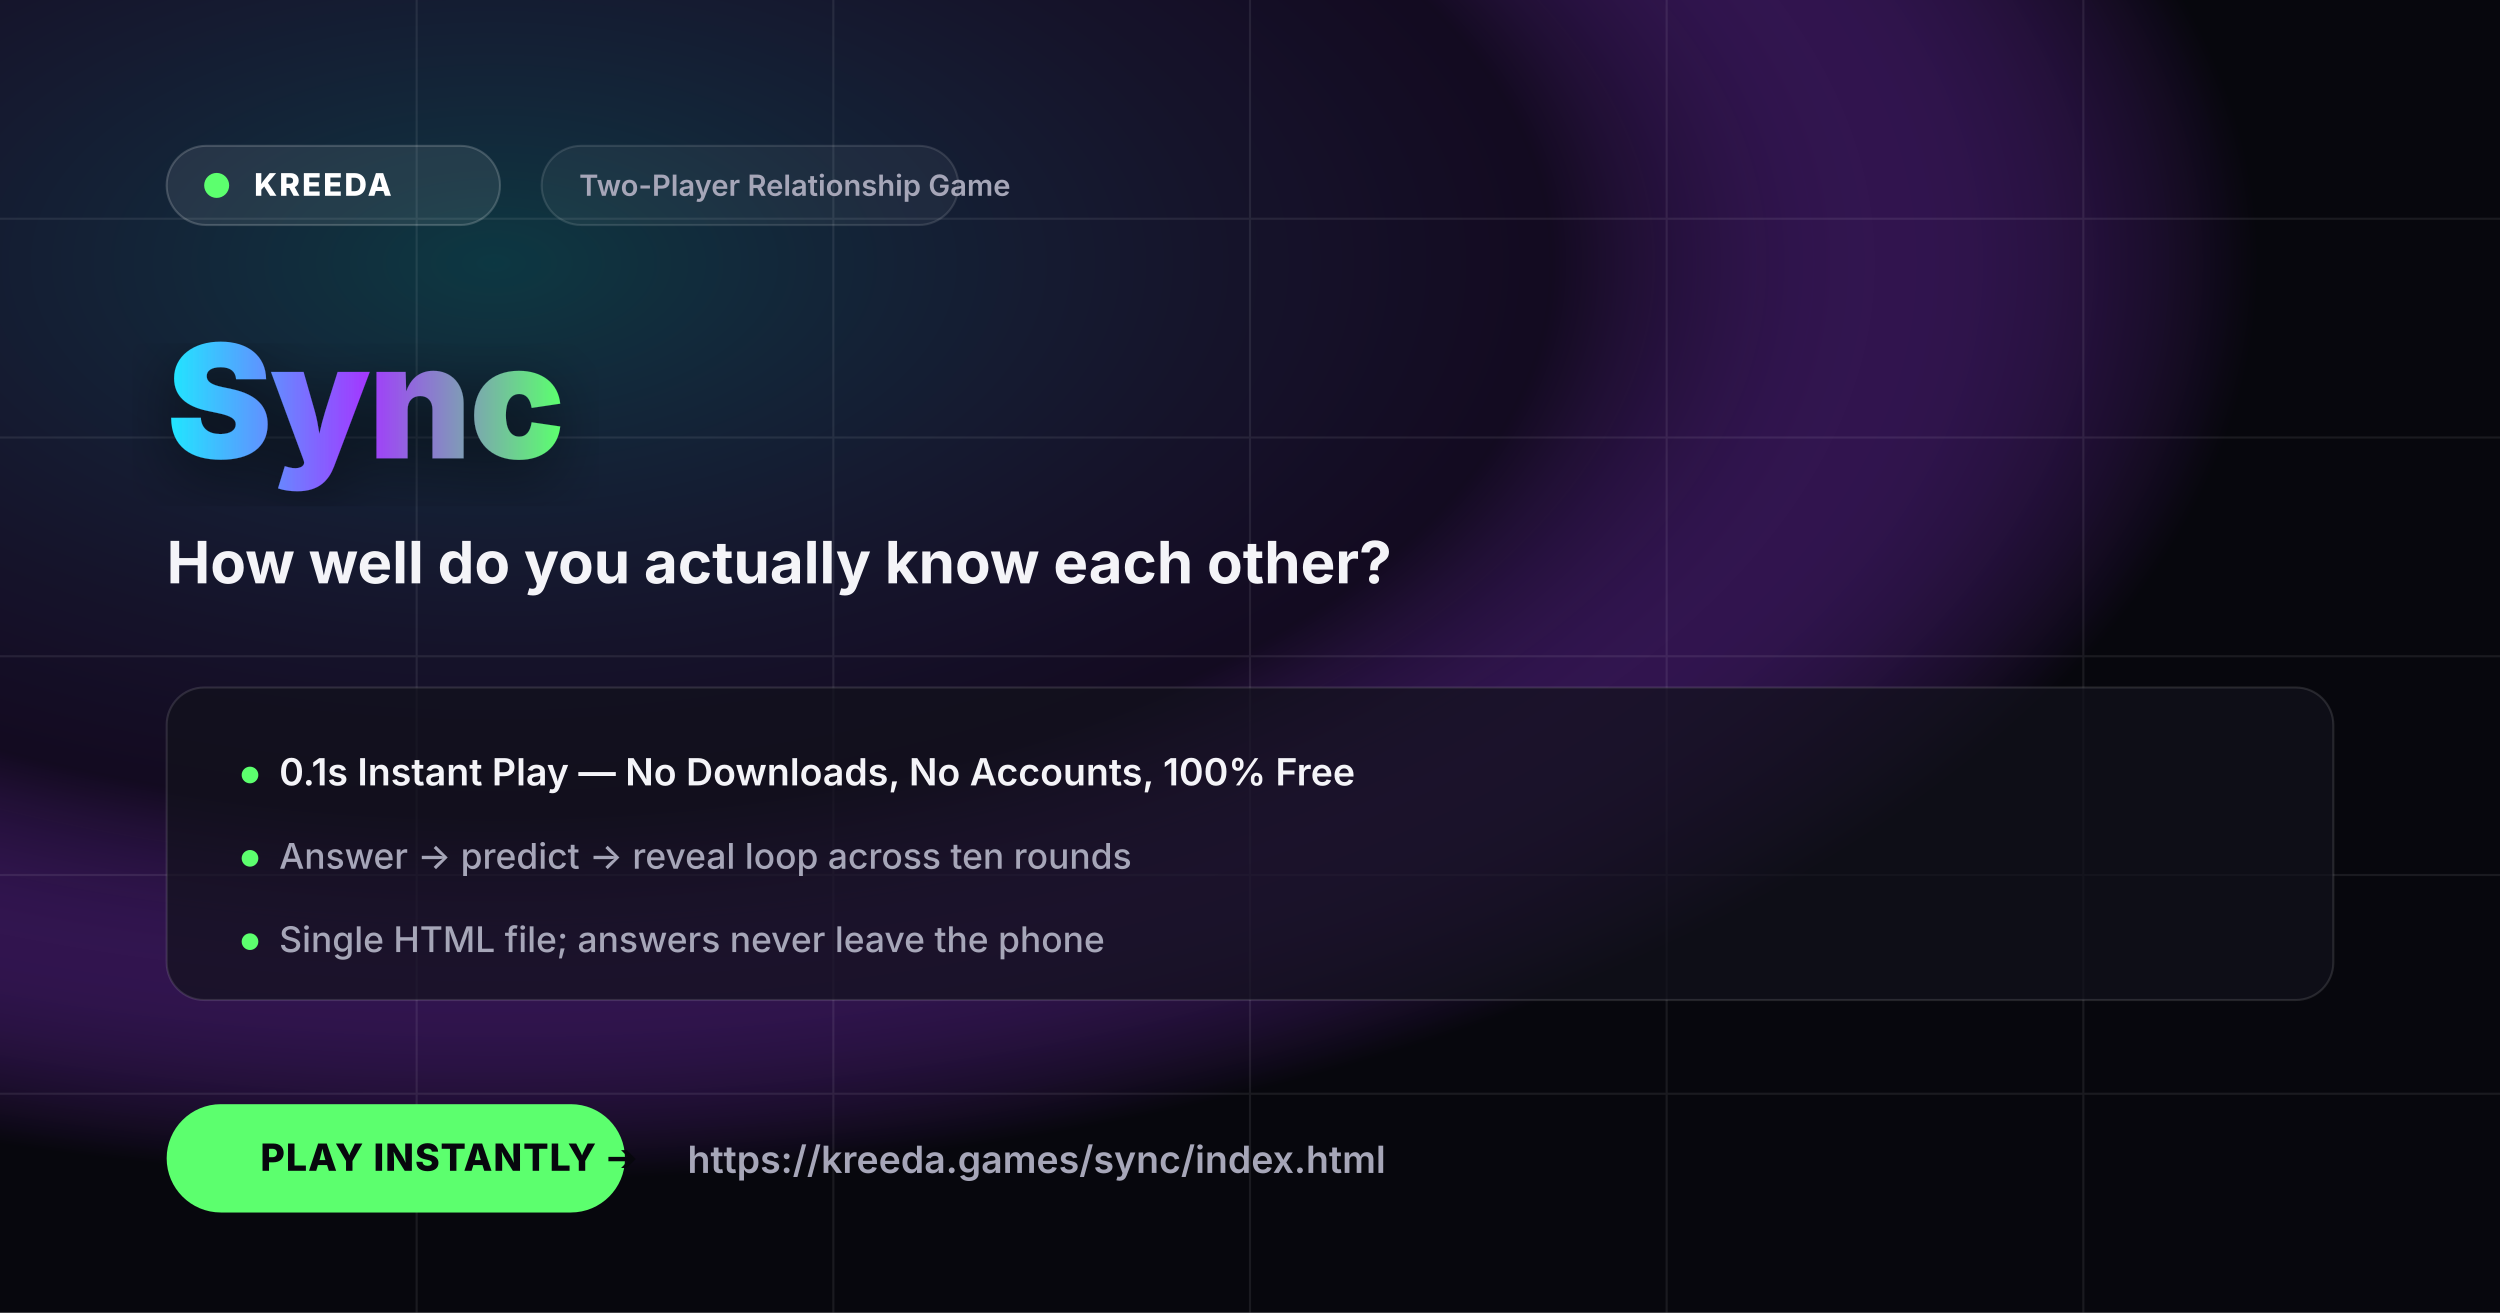
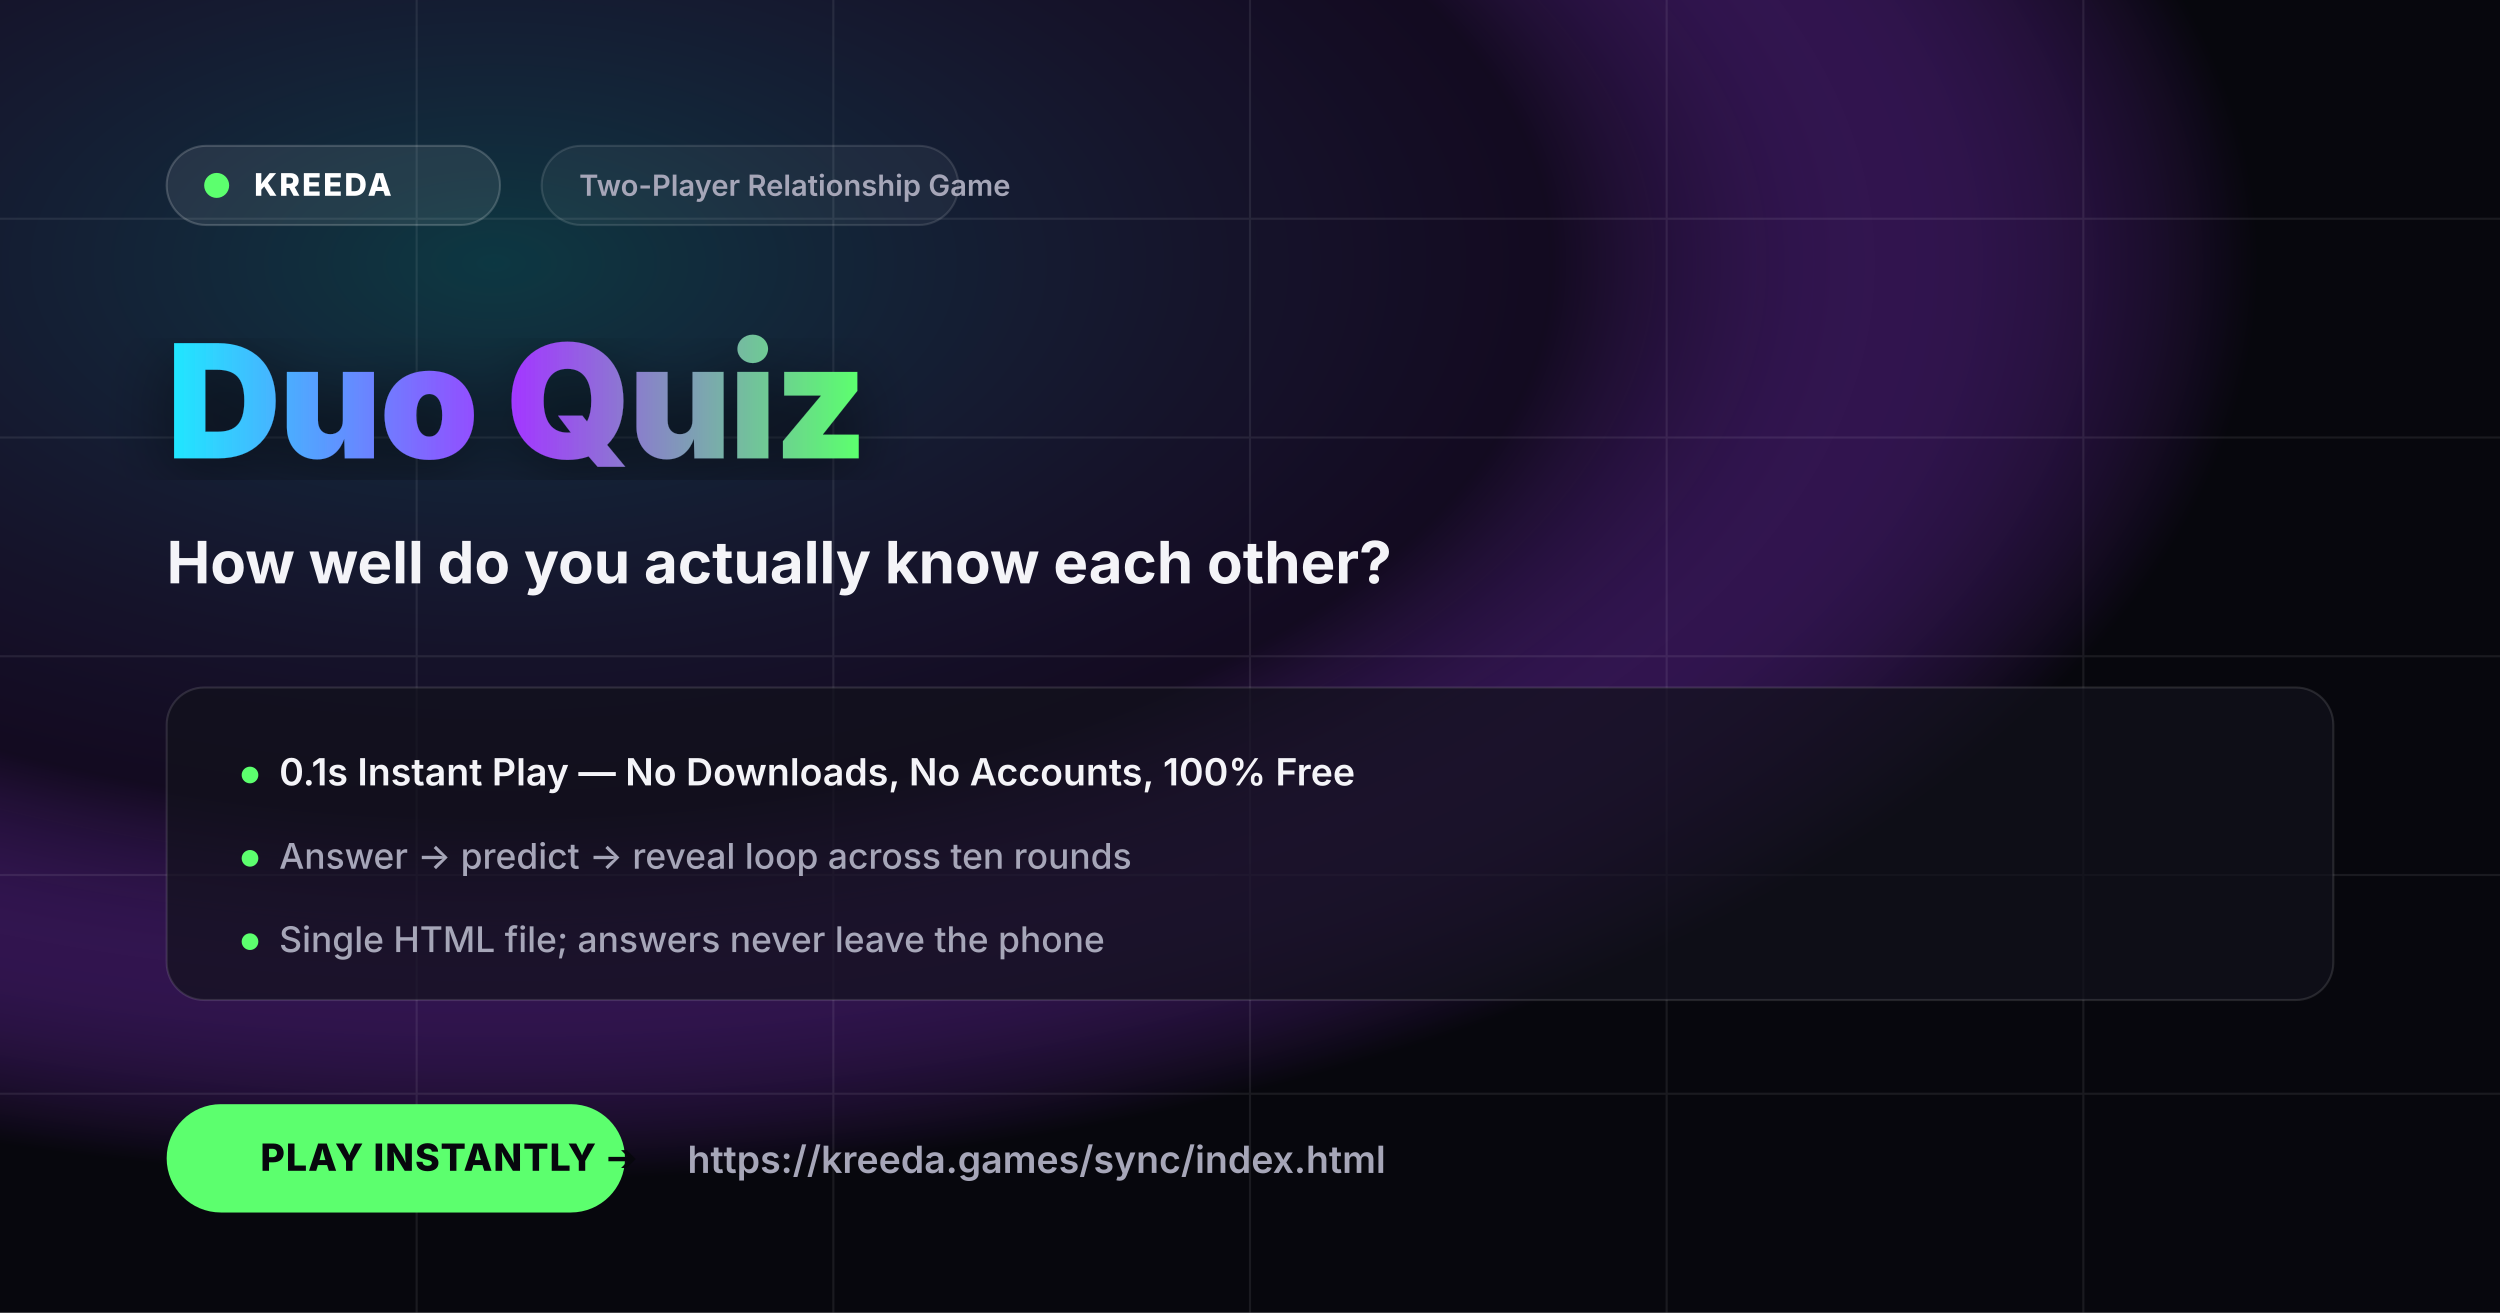
<svg xmlns="http://www.w3.org/2000/svg" viewBox="0 0 1200 630" width="1200" height="630">
  <defs>
    <radialGradient id="bgGlow" cx="20%" cy="20%" r="70%">
      <stop offset="0%" stop-color="#21e6ff" stop-opacity="0.22" />
      <stop offset="60%" stop-color="#a239ff" stop-opacity="0.08" />
      <stop offset="100%" stop-color="#07070d" stop-opacity="1" />
    </radialGradient>
    <linearGradient id="textGrad" x1="0%" y1="0%" x2="100%" y2="0%">
      <stop offset="0%" stop-color="#21e6ff" />
      <stop offset="50%" stop-color="#a239ff" />
      <stop offset="100%" stop-color="#5CFF6E" />
    </linearGradient>
    <filter id="shadow" x="-10%" y="-10%" width="120%" height="120%">
      <feDropShadow dx="0" dy="8" stdDeviation="16" flood-color="#000000" flood-opacity="0.6" />
    </filter>
  </defs>
  <rect width="1200" height="630" fill="#07070d" />
  <rect width="1200" height="630" fill="url(#bgGlow)" />
  <g opacity="0.08" stroke="#ffffff" stroke-width="1">
    <line x1="0" y1="105" x2="1200" y2="105" />
    <line x1="0" y1="210" x2="1200" y2="210" />
    <line x1="0" y1="315" x2="1200" y2="315" />
    <line x1="0" y1="420" x2="1200" y2="420" />
    <line x1="0" y1="525" x2="1200" y2="525" />
    <line x1="200" y1="0" x2="200" y2="630" />
    <line x1="400" y1="0" x2="400" y2="630" />
    <line x1="600" y1="0" x2="600" y2="630" />
    <line x1="800" y1="0" x2="800" y2="630" />
    <line x1="1000" y1="0" x2="1000" y2="630" />
  </g>
  <g transform="translate(80, 70)">
    <rect width="160" height="38" rx="19" fill="rgba(255,255,255,0.08)" stroke="rgba(255,255,255,0.18)" stroke-width="1" />
    <circle cx="24" cy="19" r="6" fill="#5CFF6E" />
    <text x="42" y="24" fill="#ffffff" font-family="-apple-system, system-ui, sans-serif" font-weight="800" font-size="15" letter-spacing="1">KREEDA</text>
  </g>
  <g transform="translate(260, 70)">
    <rect width="200" height="38" rx="19" fill="rgba(255,255,255,0.05)" stroke="rgba(255,255,255,0.12)" stroke-width="1" />
    <text x="18" y="24" fill="#a6a6b8" font-family="-apple-system, system-ui, sans-serif" font-weight="600" font-size="14">Two-Player Relationship Game</text>
  </g>
-   <text x="80" y="220" fill="url(#textGrad)" font-family="-apple-system, system-ui, sans-serif" font-weight="900" font-size="76" letter-spacing="-1" filter="url(#shadow)">Sync</text>
+   <text x="80" y="220" fill="url(#textGrad)" font-family="-apple-system, system-ui, sans-serif" font-weight="900" font-size="76" letter-spacing="-1" filter="url(#shadow)">Duo Quiz</text>
  <text x="80" y="280" fill="#f4f4f8" font-family="-apple-system, system-ui, sans-serif" font-weight="700" font-size="28" letter-spacing="0">How well do you actually know each other?</text>
  <g transform="translate(80, 330)">
    <rect width="1040" height="150" rx="18" fill="rgba(18,18,28,0.7)" stroke="rgba(255,255,255,0.12)" stroke-width="1" />
    <g transform="translate(30, 42)">
      <circle cx="10" cy="0" r="4" fill="#5CFF6E" />
      <text x="24" y="5" fill="#f4f4f8" font-family="-apple-system, system-ui, sans-serif" font-weight="600" font-size="18">0.1s Instant Play — No Downloads, No Accounts, 100% Free</text>
    </g>
    <g transform="translate(30, 82)">
      <circle cx="10" cy="0" r="4" fill="#5CFF6E" />
      <text x="24" y="5" fill="#a6a6b8" font-family="-apple-system, system-ui, sans-serif" font-weight="500" font-size="17">Answer → predict → reveal loop across ten rounds</text>
    </g>
    <g transform="translate(30, 122)">
      <circle cx="10" cy="0" r="4" fill="#5CFF6E" />
      <text x="24" y="5" fill="#a6a6b8" font-family="-apple-system, system-ui, sans-serif" font-weight="500" font-size="17">Single HTML file; answers never leave the phone</text>
    </g>
  </g>
  <g transform="translate(80, 530)">
    <rect width="220" height="52" rx="26" fill="#5CFF6E" />
    <text x="45" y="32" fill="#07070d" font-family="-apple-system, system-ui, sans-serif" font-weight="800" font-size="18" letter-spacing="0.5">PLAY INSTANTLY ➔</text>
  </g>
  <text x="330" y="563" fill="#a6a6b8" font-family="-apple-system, system-ui, sans-serif" font-weight="600" font-size="18">https://kreeda.games/sync/index.html</text>
</svg>
